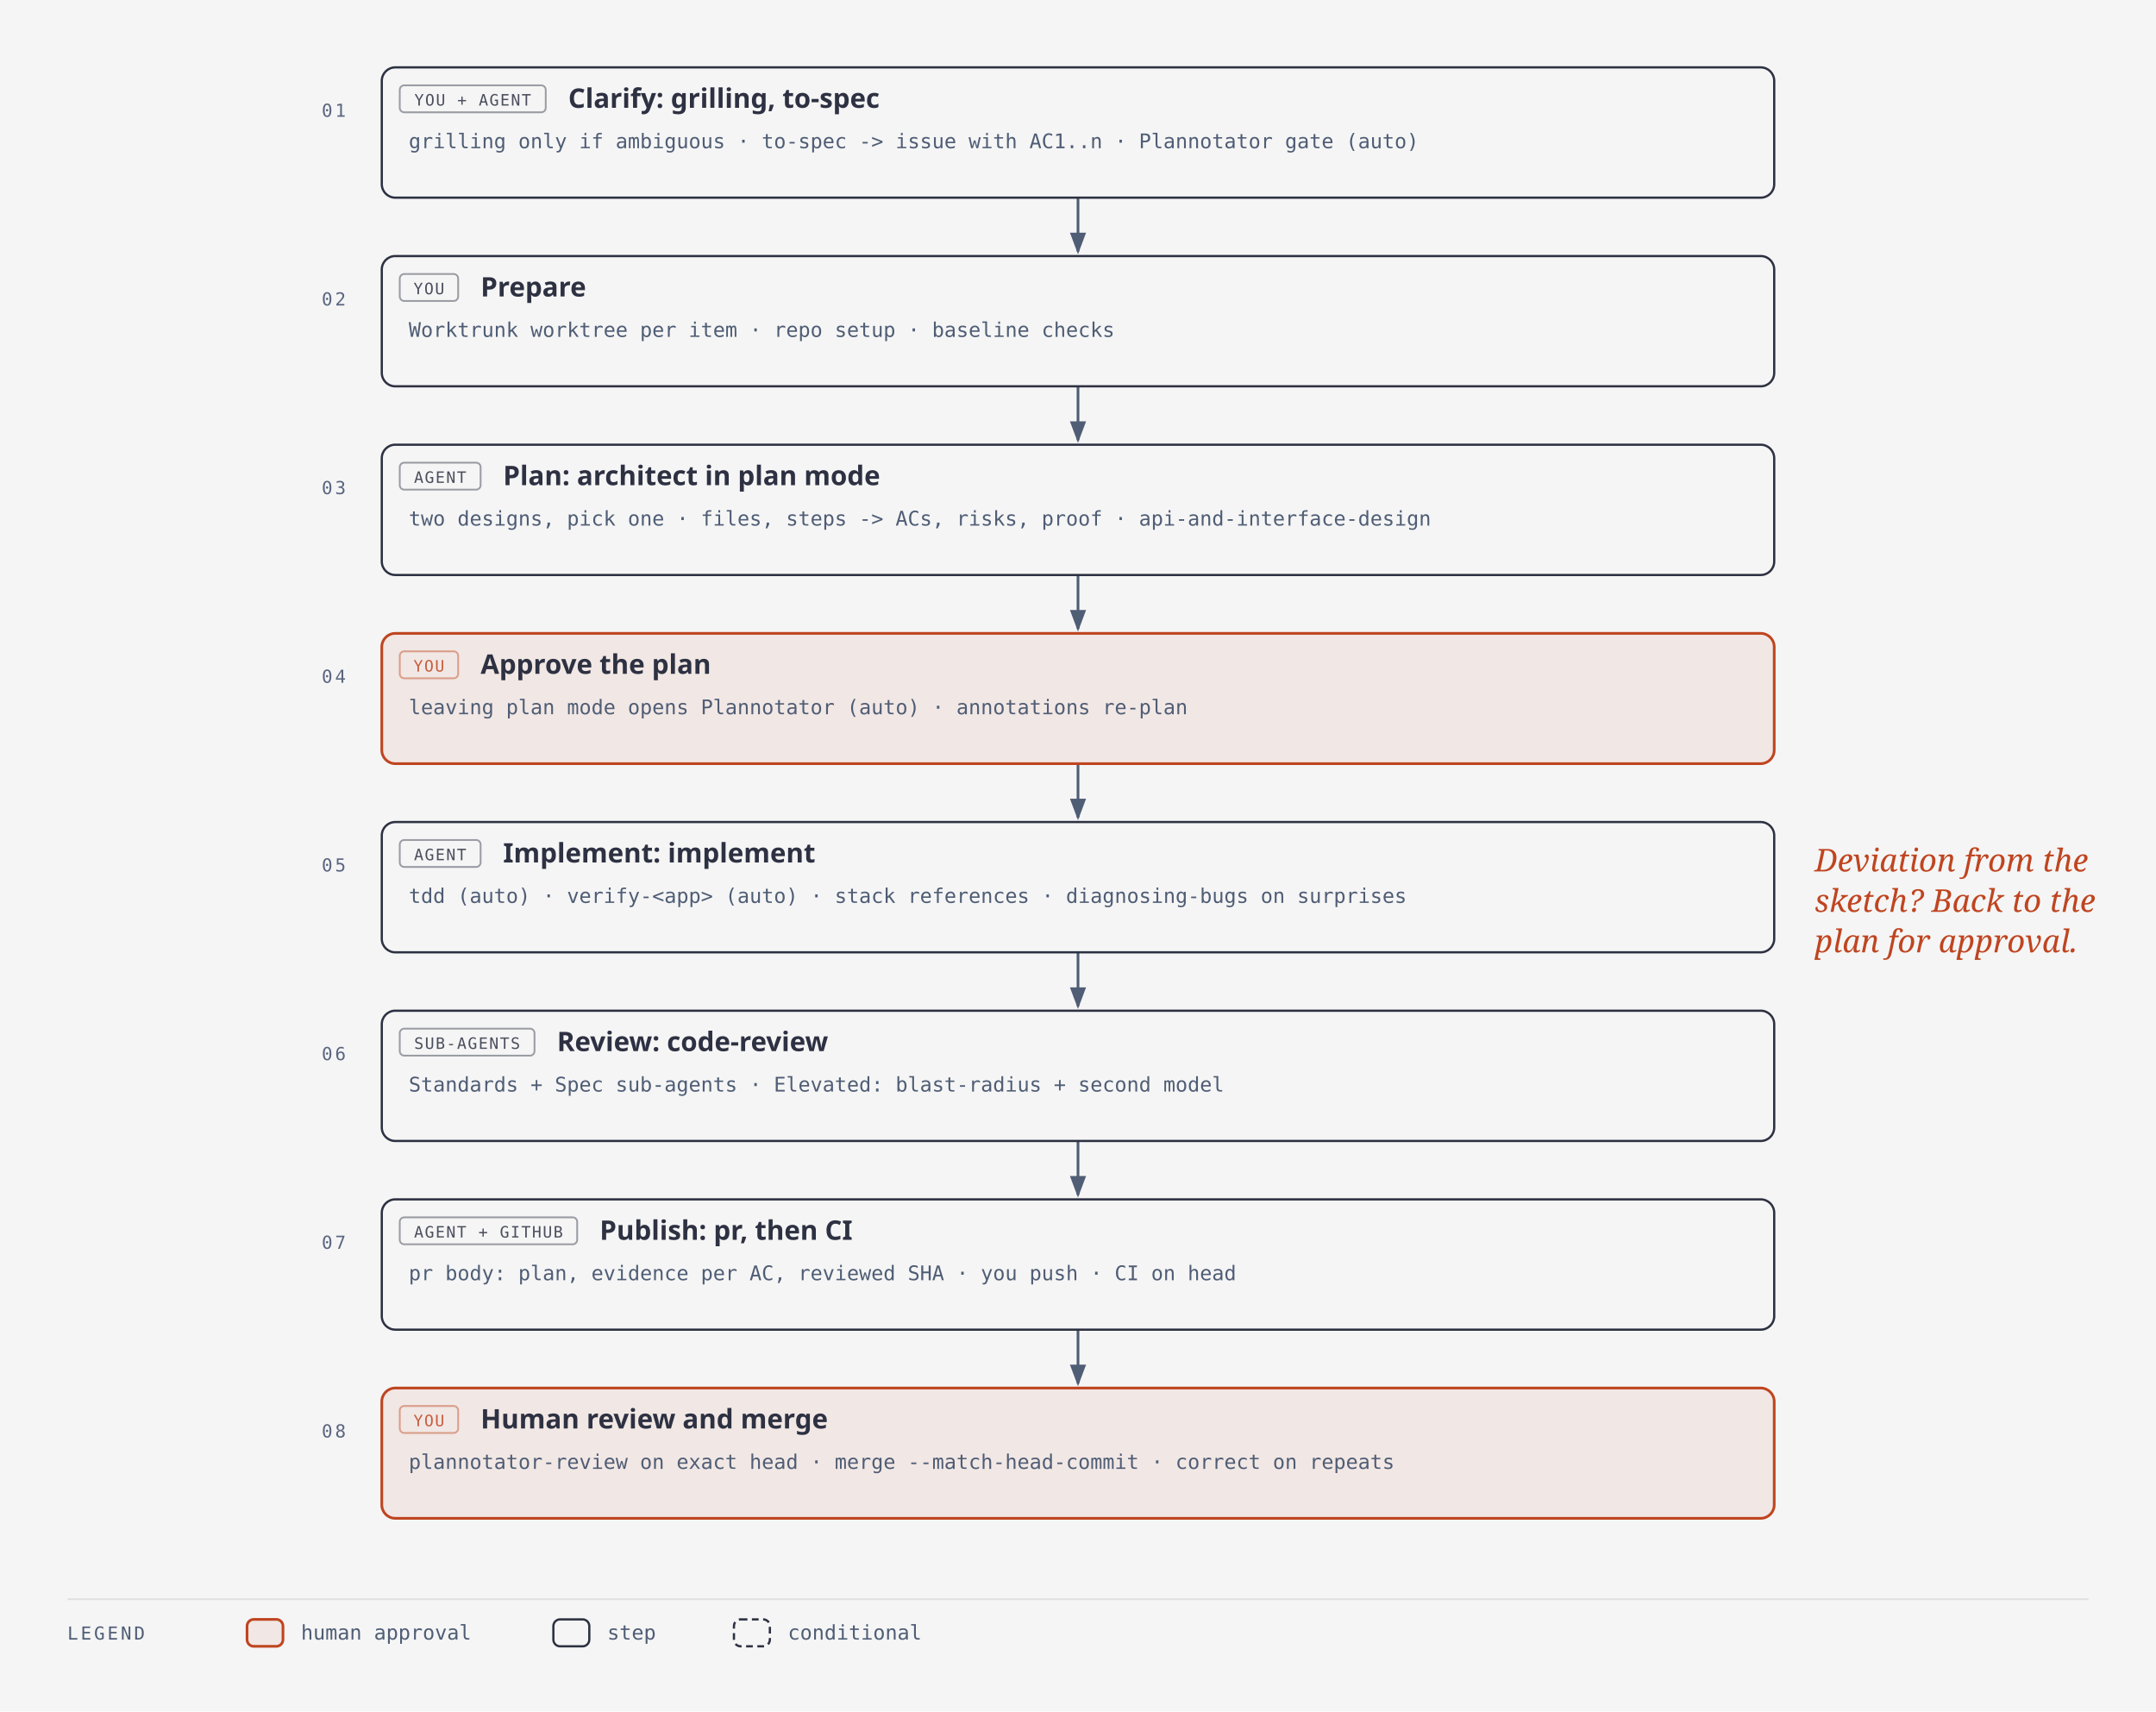
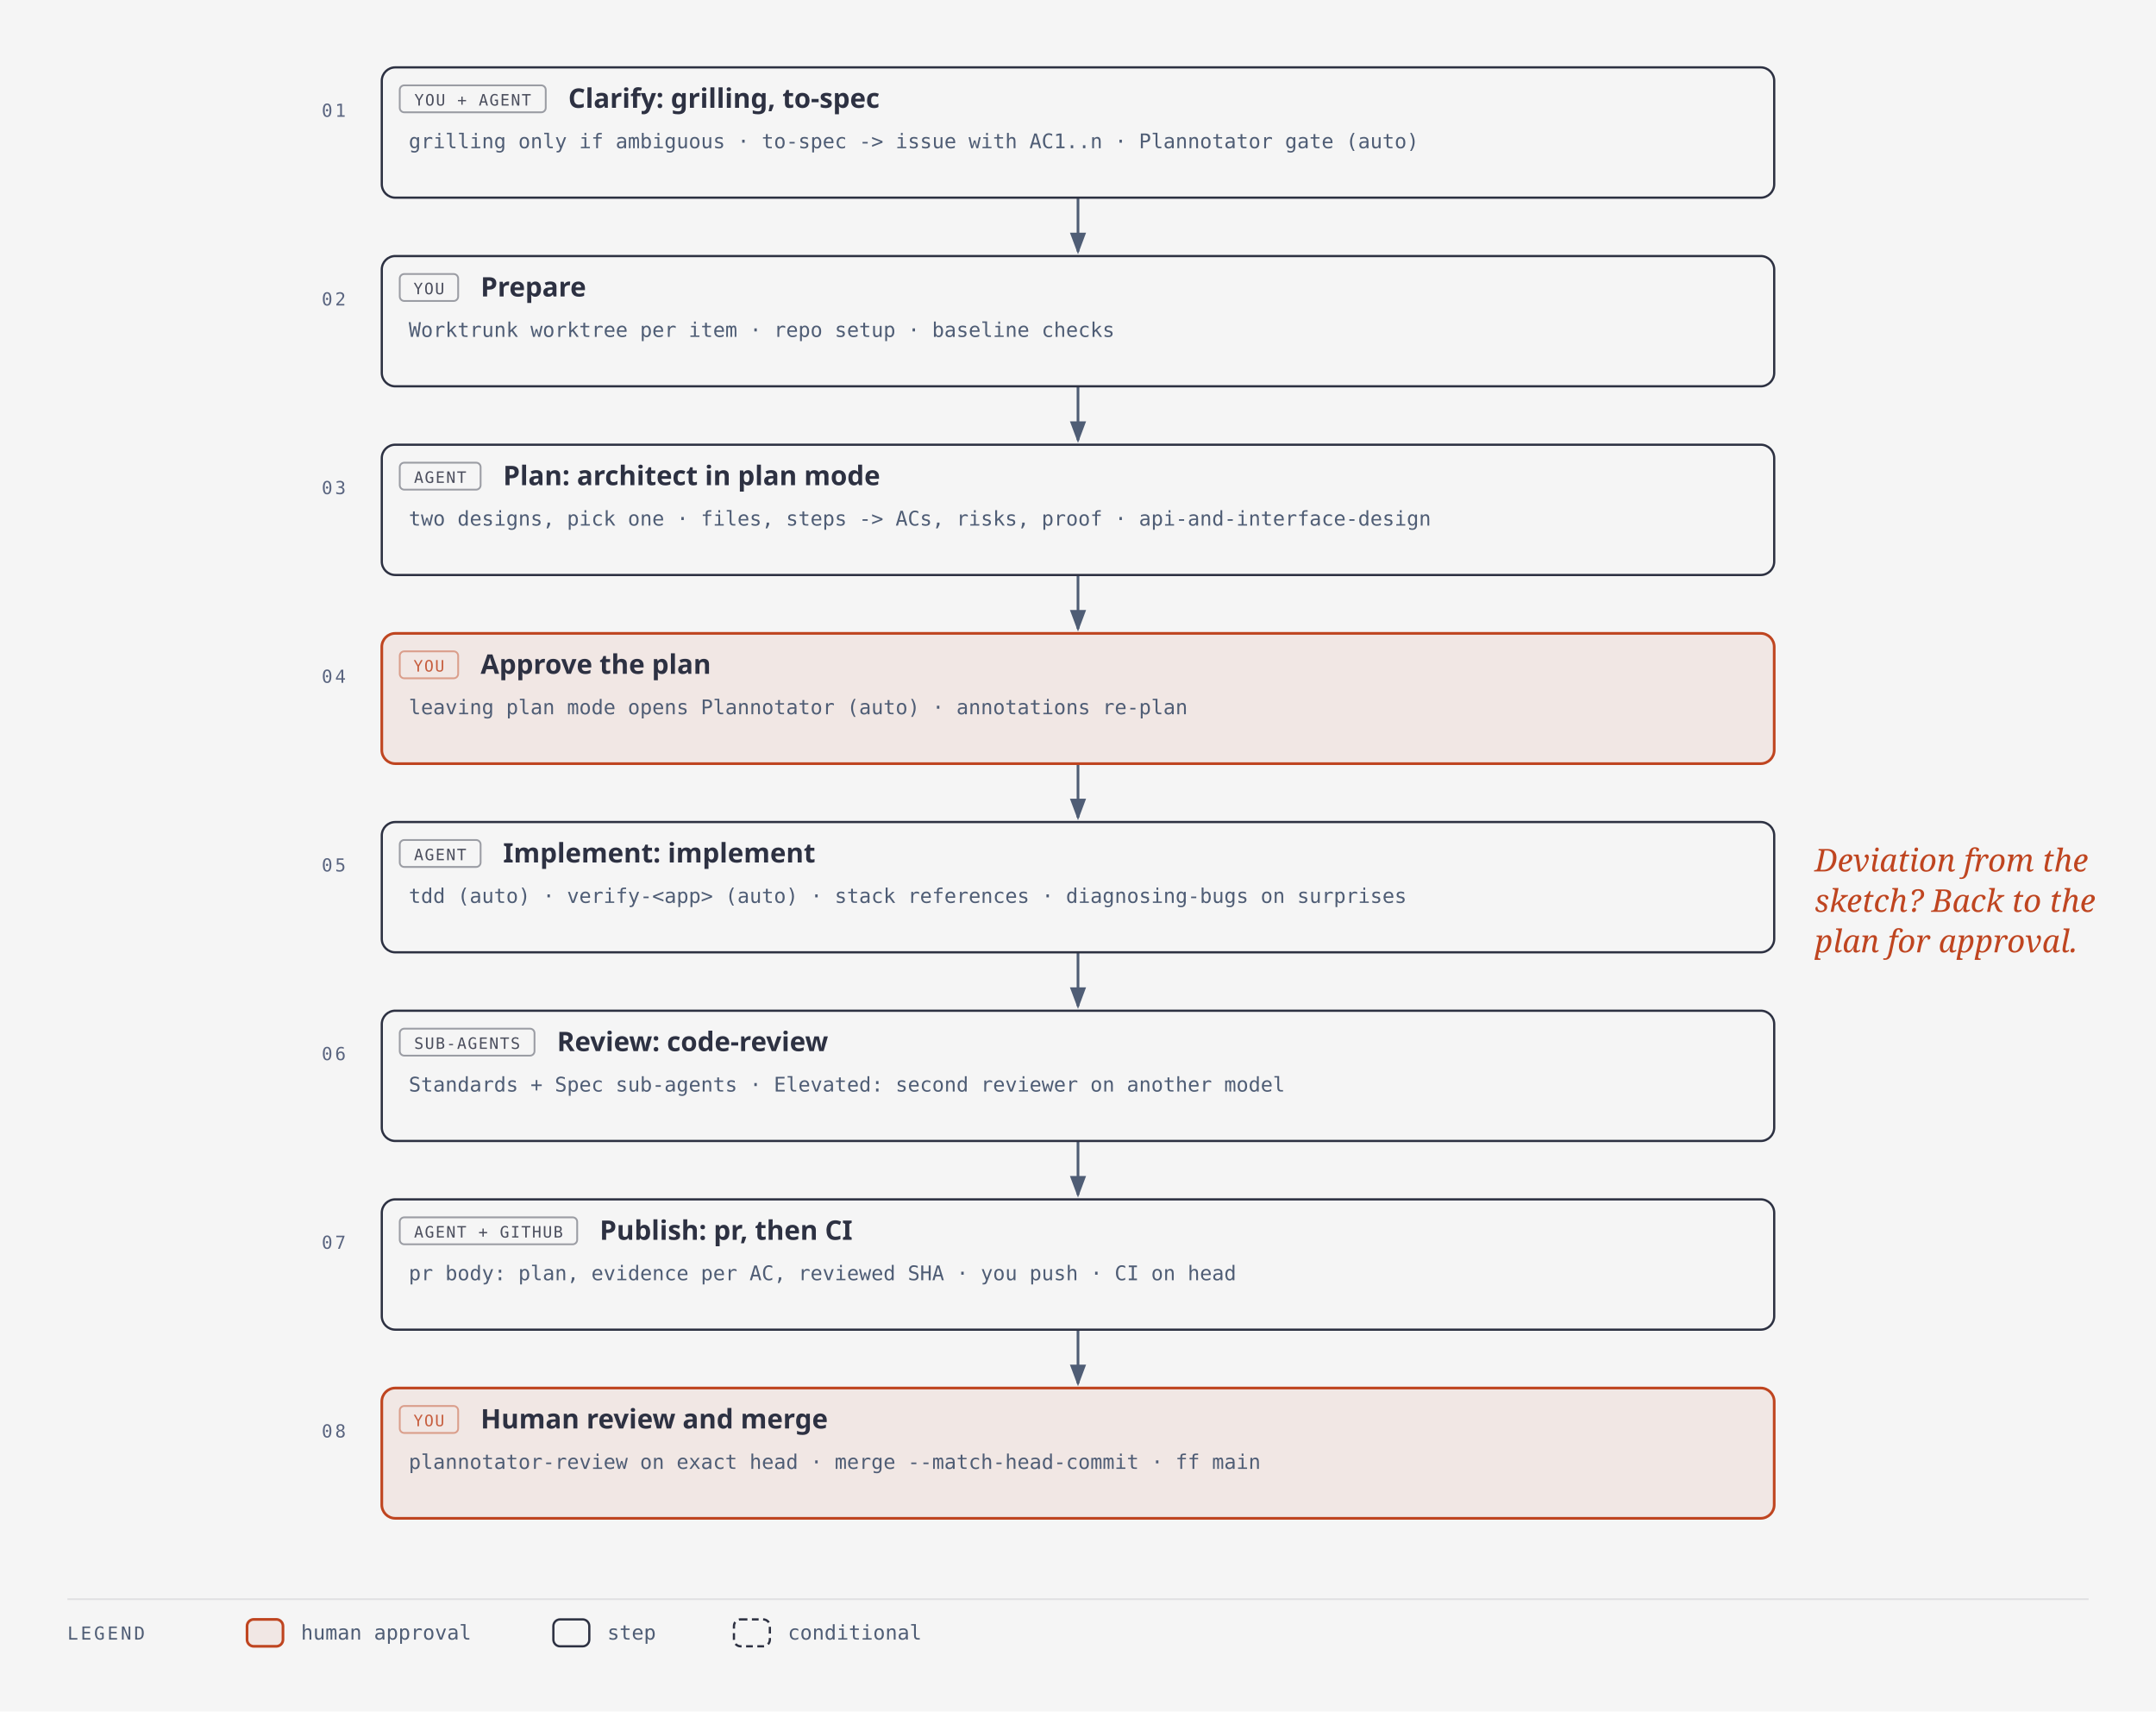
<svg xmlns="http://www.w3.org/2000/svg" width="960" height="762" viewBox="0 0 960 762" role="img" aria-labelledby="factory-standard-title factory-standard-desc">
  <defs>
    <marker id="arrow" markerWidth="8" markerHeight="6" refX="7" refY="3" orient="auto">
      <polygon points="0 0, 8 3, 0 6" fill="#4f5d75" />
    </marker>
    <marker id="arrow-accent" markerWidth="8" markerHeight="6" refX="7" refY="3" orient="auto">
      <polygon points="0 0, 8 3, 0 6" fill="#bf4520" />
    </marker>
    <marker id="arrow-link" markerWidth="8" markerHeight="6" refX="7" refY="3" orient="auto">
      <polygon points="0 0, 8 3, 0 6" fill="#2e5aa8" />
    </marker>
  </defs>
  <rect width="100%" height="100%" fill="#f5f5f5" />
  <line x1="480.0" y1="88" x2="480.0" y2="112" stroke="#4f5d75" stroke-width="1.2" marker-end="url(#arrow)" />
  <line x1="480.0" y1="172" x2="480.0" y2="196" stroke="#4f5d75" stroke-width="1.2" marker-end="url(#arrow)" />
  <line x1="480.0" y1="256" x2="480.0" y2="280" stroke="#4f5d75" stroke-width="1.2" marker-end="url(#arrow)" />
  <line x1="480.0" y1="340" x2="480.0" y2="364" stroke="#4f5d75" stroke-width="1.2" marker-end="url(#arrow)" />
  <line x1="480.0" y1="424" x2="480.0" y2="448" stroke="#4f5d75" stroke-width="1.2" marker-end="url(#arrow)" />
  <line x1="480.0" y1="508" x2="480.0" y2="532" stroke="#4f5d75" stroke-width="1.2" marker-end="url(#arrow)" />
  <line x1="480.0" y1="592" x2="480.0" y2="616" stroke="#4f5d75" stroke-width="1.2" marker-end="url(#arrow)" />
  <text x="154" y="52" fill="#5a6580" font-size="8" font-family="'Geist Mono', ui-monospace, monospace" text-anchor="end" letter-spacing="0.14em">01</text>
  <rect x="170" y="30" width="620" height="58" rx="6" fill="#f5f5f5" />
  <rect x="170" y="30" width="620" height="58" rx="6" fill="#f5f5f5" stroke="#2d3142" stroke-width="1" />
  <rect x="178" y="38" width="65" height="12" rx="2" fill="transparent" stroke="#2d3142" stroke-opacity="0.45" stroke-width="0.8" />
  <text x="210.5" y="47" fill="#2d3142" fill-opacity="0.85" font-size="7" font-family="'Geist Mono', ui-monospace, monospace" text-anchor="middle" letter-spacing="0.08em">YOU + AGENT</text>
  <text x="253" y="48" fill="#2d3142" font-size="12" font-weight="600" font-family="Geist, system-ui, sans-serif">Clarify: grilling, to-spec</text>
  <text x="182" y="66" fill="#4f5d75" font-size="9" font-family="'Geist Mono', ui-monospace, monospace">grilling only if ambiguous · to-spec -&gt; issue with AC1..n · Plannotator gate (auto)</text>
  <text x="154" y="136" fill="#5a6580" font-size="8" font-family="'Geist Mono', ui-monospace, monospace" text-anchor="end" letter-spacing="0.14em">02</text>
  <rect x="170" y="114" width="620" height="58" rx="6" fill="#f5f5f5" />
  <rect x="170" y="114" width="620" height="58" rx="6" fill="#f5f5f5" stroke="#2d3142" stroke-width="1" />
  <rect x="178" y="122" width="26" height="12" rx="2" fill="transparent" stroke="#2d3142" stroke-opacity="0.45" stroke-width="0.8" />
  <text x="191.0" y="131" fill="#2d3142" fill-opacity="0.85" font-size="7" font-family="'Geist Mono', ui-monospace, monospace" text-anchor="middle" letter-spacing="0.08em">YOU</text>
  <text x="214" y="132" fill="#2d3142" font-size="12" font-weight="600" font-family="Geist, system-ui, sans-serif">Prepare</text>
  <text x="182" y="150" fill="#4f5d75" font-size="9" font-family="'Geist Mono', ui-monospace, monospace">Worktrunk worktree per item · repo setup · baseline checks</text>
  <text x="154" y="220" fill="#5a6580" font-size="8" font-family="'Geist Mono', ui-monospace, monospace" text-anchor="end" letter-spacing="0.14em">03</text>
  <rect x="170" y="198" width="620" height="58" rx="6" fill="#f5f5f5" />
  <rect x="170" y="198" width="620" height="58" rx="6" fill="#f5f5f5" stroke="#2d3142" stroke-width="1" />
  <rect x="178" y="206" width="36" height="12" rx="2" fill="transparent" stroke="#2d3142" stroke-opacity="0.45" stroke-width="0.8" />
  <text x="196.0" y="215" fill="#2d3142" fill-opacity="0.85" font-size="7" font-family="'Geist Mono', ui-monospace, monospace" text-anchor="middle" letter-spacing="0.08em">AGENT</text>
  <text x="224" y="216" fill="#2d3142" font-size="12" font-weight="600" font-family="Geist, system-ui, sans-serif">Plan: architect in plan mode</text>
  <text x="182" y="234" fill="#4f5d75" font-size="9" font-family="'Geist Mono', ui-monospace, monospace">two designs, pick one · files, steps -&gt; ACs, risks, proof · api-and-interface-design</text>
  <text x="154" y="304" fill="#5a6580" font-size="8" font-family="'Geist Mono', ui-monospace, monospace" text-anchor="end" letter-spacing="0.14em">04</text>
  <rect x="170" y="282" width="620" height="58" rx="6" fill="#f5f5f5" />
  <rect x="170" y="282" width="620" height="58" rx="6" fill="rgba(191,69,32,0.08)" stroke="#bf4520" stroke-width="1.2" />
  <rect x="178" y="290" width="26" height="12" rx="2" fill="transparent" stroke="#bf4520" stroke-opacity="0.45" stroke-width="0.8" />
  <text x="191.0" y="299" fill="#bf4520" fill-opacity="0.85" font-size="7" font-family="'Geist Mono', ui-monospace, monospace" text-anchor="middle" letter-spacing="0.08em">YOU</text>
  <text x="214" y="300" fill="#2d3142" font-size="12" font-weight="600" font-family="Geist, system-ui, sans-serif">Approve the plan</text>
  <text x="182" y="318" fill="#4f5d75" font-size="9" font-family="'Geist Mono', ui-monospace, monospace">leaving plan mode opens Plannotator (auto) · annotations re-plan</text>
  <text x="154" y="388" fill="#5a6580" font-size="8" font-family="'Geist Mono', ui-monospace, monospace" text-anchor="end" letter-spacing="0.14em">05</text>
  <rect x="170" y="366" width="620" height="58" rx="6" fill="#f5f5f5" />
  <rect x="170" y="366" width="620" height="58" rx="6" fill="#f5f5f5" stroke="#2d3142" stroke-width="1" />
  <rect x="178" y="374" width="36" height="12" rx="2" fill="transparent" stroke="#2d3142" stroke-opacity="0.45" stroke-width="0.8" />
  <text x="196.0" y="383" fill="#2d3142" fill-opacity="0.85" font-size="7" font-family="'Geist Mono', ui-monospace, monospace" text-anchor="middle" letter-spacing="0.08em">AGENT</text>
  <text x="224" y="384" fill="#2d3142" font-size="12" font-weight="600" font-family="Geist, system-ui, sans-serif">Implement: implement</text>
  <text x="182" y="402" fill="#4f5d75" font-size="9" font-family="'Geist Mono', ui-monospace, monospace">tdd (auto) · verify-&lt;app&gt; (auto) · stack references · diagnosing-bugs on surprises</text>
  <text x="154" y="472" fill="#5a6580" font-size="8" font-family="'Geist Mono', ui-monospace, monospace" text-anchor="end" letter-spacing="0.14em">06</text>
  <rect x="170" y="450" width="620" height="58" rx="6" fill="#f5f5f5" />
  <rect x="170" y="450" width="620" height="58" rx="6" fill="#f5f5f5" stroke="#2d3142" stroke-width="1" />
  <rect x="178" y="458" width="60" height="12" rx="2" fill="transparent" stroke="#2d3142" stroke-opacity="0.45" stroke-width="0.8" />
  <text x="208.0" y="467" fill="#2d3142" fill-opacity="0.85" font-size="7" font-family="'Geist Mono', ui-monospace, monospace" text-anchor="middle" letter-spacing="0.08em">SUB-AGENTS</text>
  <text x="248" y="468" fill="#2d3142" font-size="12" font-weight="600" font-family="Geist, system-ui, sans-serif">Review: code-review</text>
-   <text x="182" y="486" fill="#4f5d75" font-size="9" font-family="'Geist Mono', ui-monospace, monospace">Standards + Spec sub-agents · Elevated: blast-radius + second model</text>
+   <text x="182" y="486" fill="#4f5d75" font-size="9" font-family="'Geist Mono', ui-monospace, monospace">Standards + Spec sub-agents · Elevated: second reviewer on another model</text>
  <text x="154" y="556" fill="#5a6580" font-size="8" font-family="'Geist Mono', ui-monospace, monospace" text-anchor="end" letter-spacing="0.14em">07</text>
  <rect x="170" y="534" width="620" height="58" rx="6" fill="#f5f5f5" />
  <rect x="170" y="534" width="620" height="58" rx="6" fill="#f5f5f5" stroke="#2d3142" stroke-width="1" />
  <rect x="178" y="542" width="79" height="12" rx="2" fill="transparent" stroke="#2d3142" stroke-opacity="0.45" stroke-width="0.8" />
  <text x="217.5" y="551" fill="#2d3142" fill-opacity="0.85" font-size="7" font-family="'Geist Mono', ui-monospace, monospace" text-anchor="middle" letter-spacing="0.08em">AGENT + GITHUB</text>
  <text x="267" y="552" fill="#2d3142" font-size="12" font-weight="600" font-family="Geist, system-ui, sans-serif">Publish: pr, then CI</text>
  <text x="182" y="570" fill="#4f5d75" font-size="9" font-family="'Geist Mono', ui-monospace, monospace">pr body: plan, evidence per AC, reviewed SHA · you push · CI on head</text>
  <text x="154" y="640" fill="#5a6580" font-size="8" font-family="'Geist Mono', ui-monospace, monospace" text-anchor="end" letter-spacing="0.14em">08</text>
  <rect x="170" y="618" width="620" height="58" rx="6" fill="#f5f5f5" />
  <rect x="170" y="618" width="620" height="58" rx="6" fill="rgba(191,69,32,0.08)" stroke="#bf4520" stroke-width="1.2" />
  <rect x="178" y="626" width="26" height="12" rx="2" fill="transparent" stroke="#bf4520" stroke-opacity="0.45" stroke-width="0.8" />
  <text x="191.0" y="635" fill="#bf4520" fill-opacity="0.85" font-size="7" font-family="'Geist Mono', ui-monospace, monospace" text-anchor="middle" letter-spacing="0.08em">YOU</text>
  <text x="214" y="636" fill="#2d3142" font-size="12" font-weight="600" font-family="Geist, system-ui, sans-serif">Human review and merge</text>
-   <text x="182" y="654" fill="#4f5d75" font-size="9" font-family="'Geist Mono', ui-monospace, monospace">plannotator-review on exact head · merge --match-head-commit · correct on repeats</text>
+   <text x="182" y="654" fill="#4f5d75" font-size="9" font-family="'Geist Mono', ui-monospace, monospace">plannotator-review on exact head · merge --match-head-commit · ff main</text>
  <text x="808" y="388" fill="#bf4520" font-size="14" font-style="italic" font-family="'Instrument Serif', serif">Deviation from the</text>
  <text x="808" y="406" fill="#bf4520" font-size="14" font-style="italic" font-family="'Instrument Serif', serif">sketch? Back to the</text>
  <text x="808" y="424" fill="#bf4520" font-size="14" font-style="italic" font-family="'Instrument Serif', serif">plan for approval.</text>
  <line x1="30" y1="712" x2="930" y2="712" stroke="rgba(45,49,66,0.10)" stroke-width="0.8" />
  <text x="30" y="730" fill="#4f5d75" font-size="8" font-family="'Geist Mono', ui-monospace, monospace" letter-spacing="0.14em">LEGEND</text>
  <rect x="110" y="721" width="16" height="12" rx="3" fill="rgba(191,69,32,0.08)" stroke="#bf4520" stroke-width="1.2" />
  <text x="134" y="730" fill="#4f5d75" font-size="9" font-family="'Geist Mono', ui-monospace, monospace">human approval</text>
  <rect x="246.4" y="721" width="16" height="12" rx="3" fill="#f5f5f5" stroke="#2d3142" />
  <text x="270.4" y="730" fill="#4f5d75" font-size="9" font-family="'Geist Mono', ui-monospace, monospace">step</text>
  <rect x="326.8" y="721" width="16" height="12" rx="3" fill="#f5f5f5" stroke="#2d3142" stroke-dasharray="3,2" />
  <text x="350.8" y="730" fill="#4f5d75" font-size="9" font-family="'Geist Mono', ui-monospace, monospace">conditional</text>
</svg>
